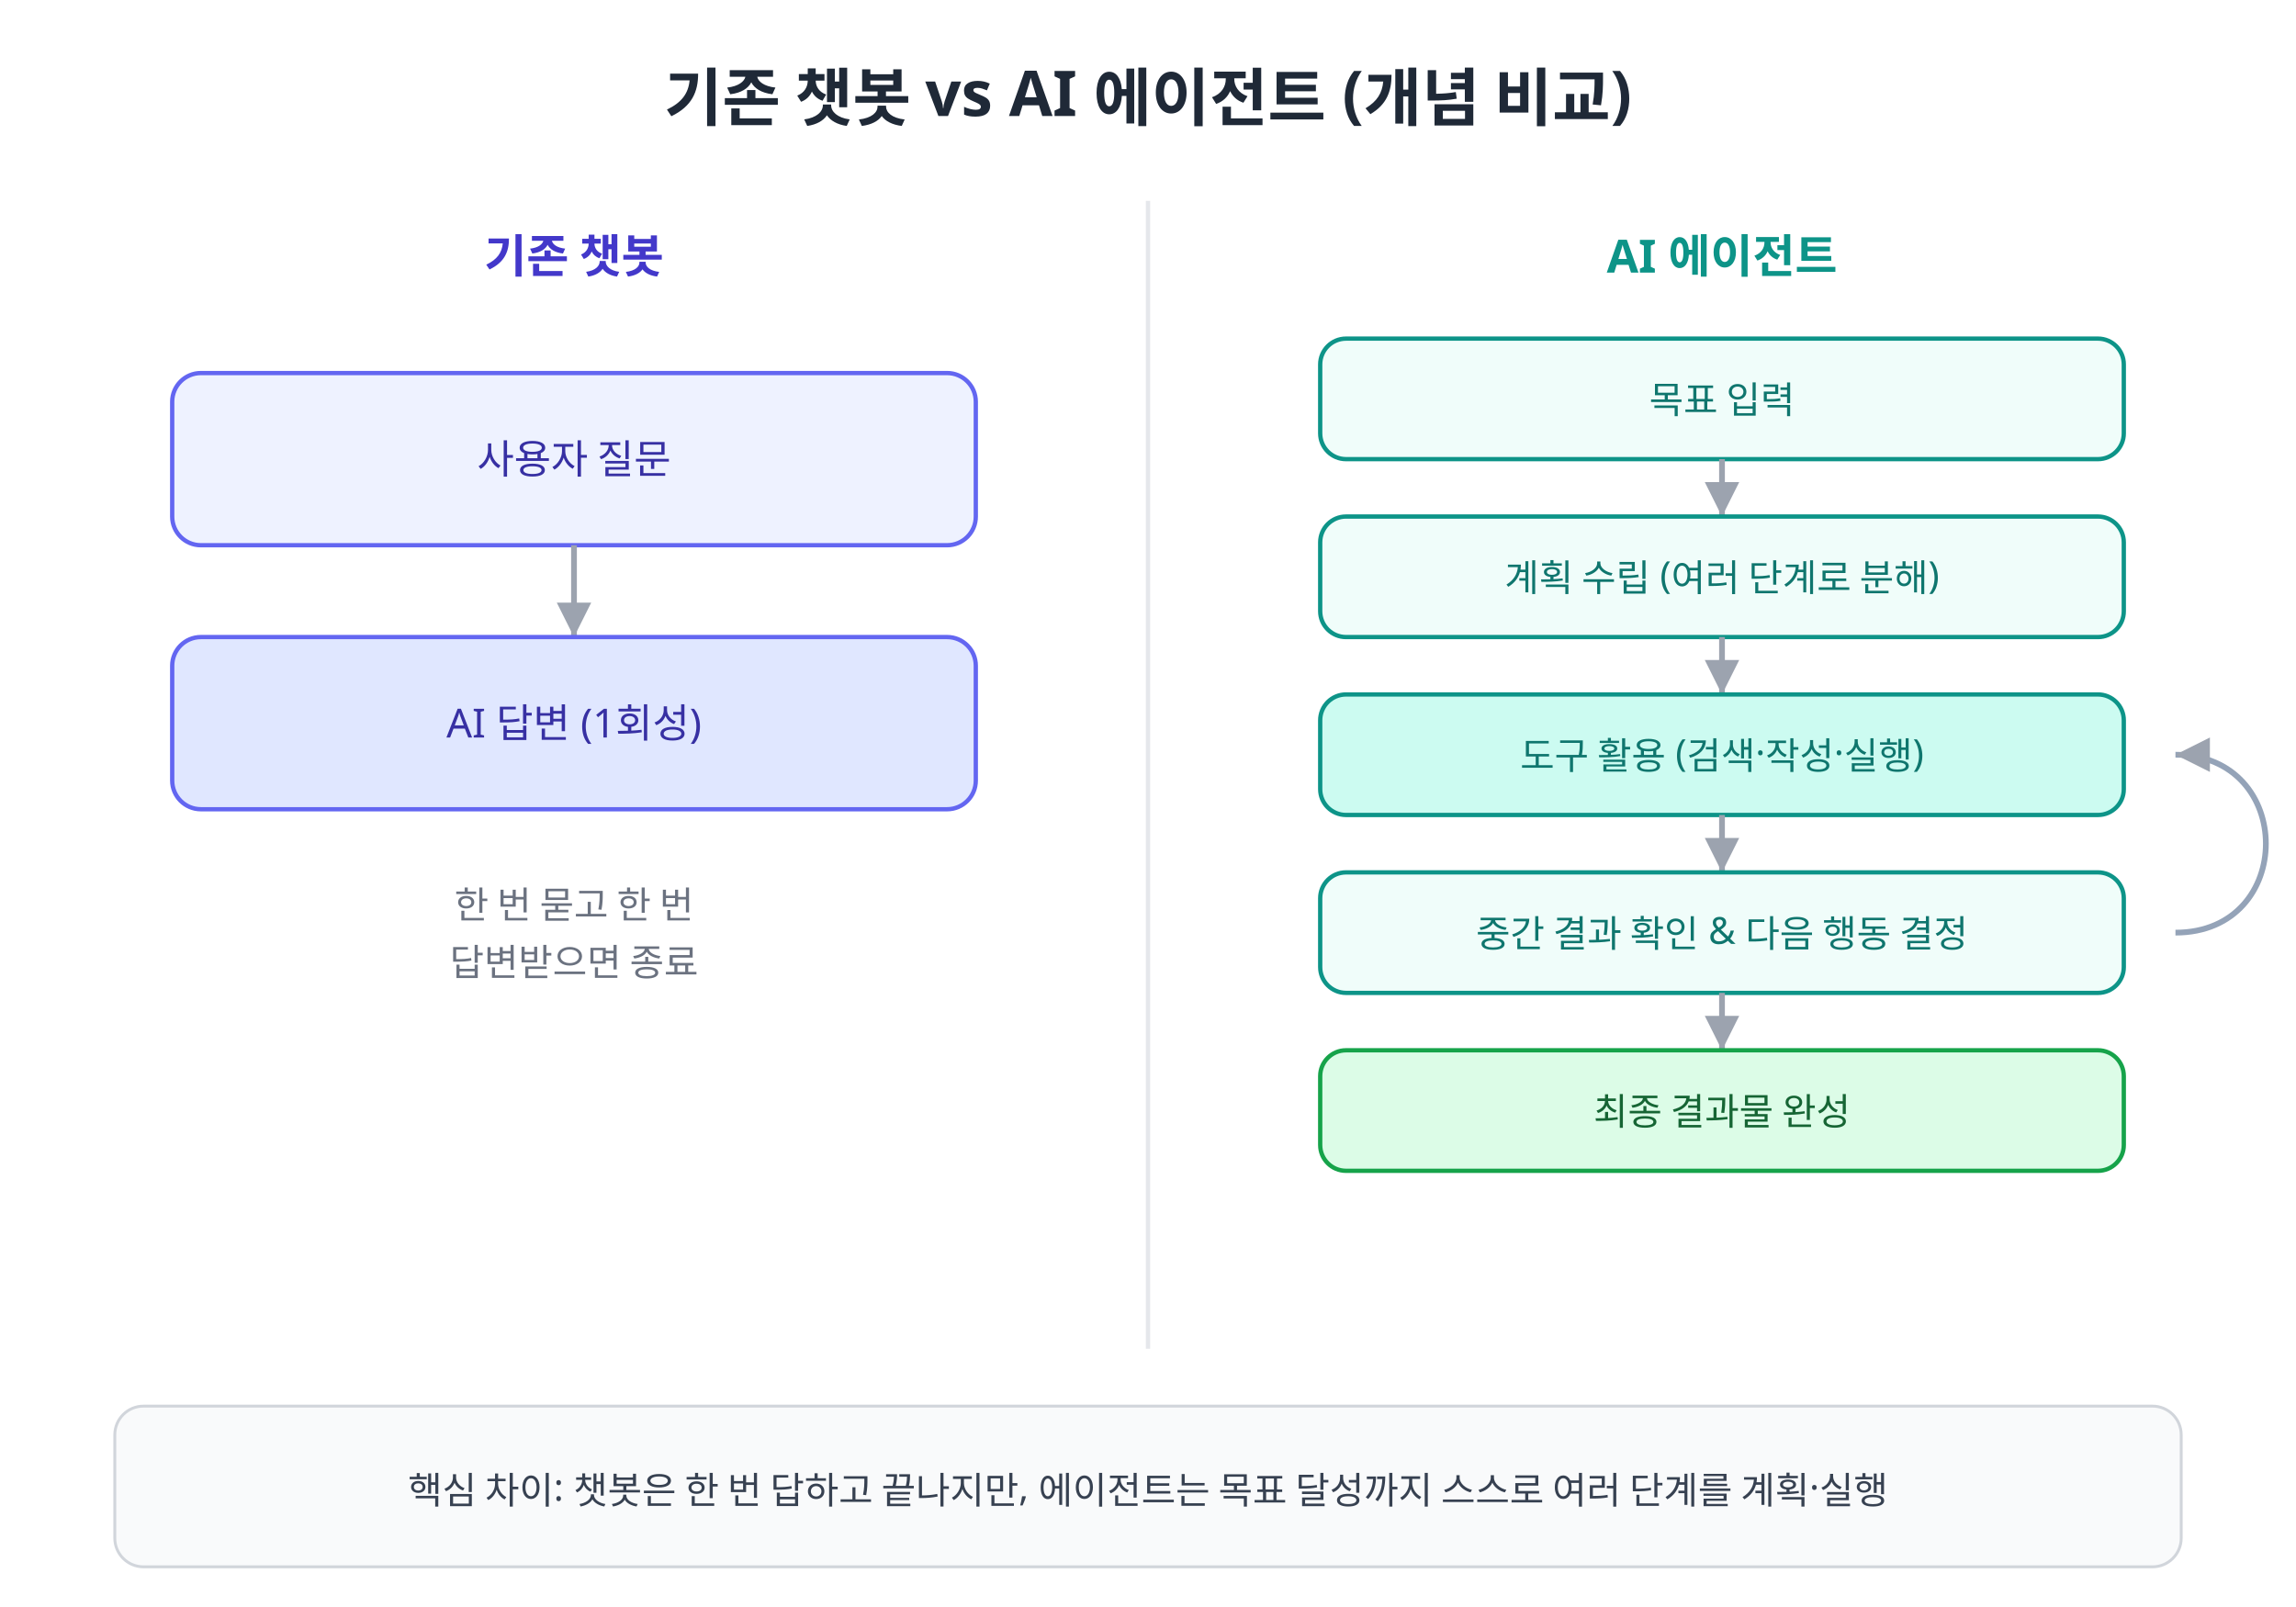
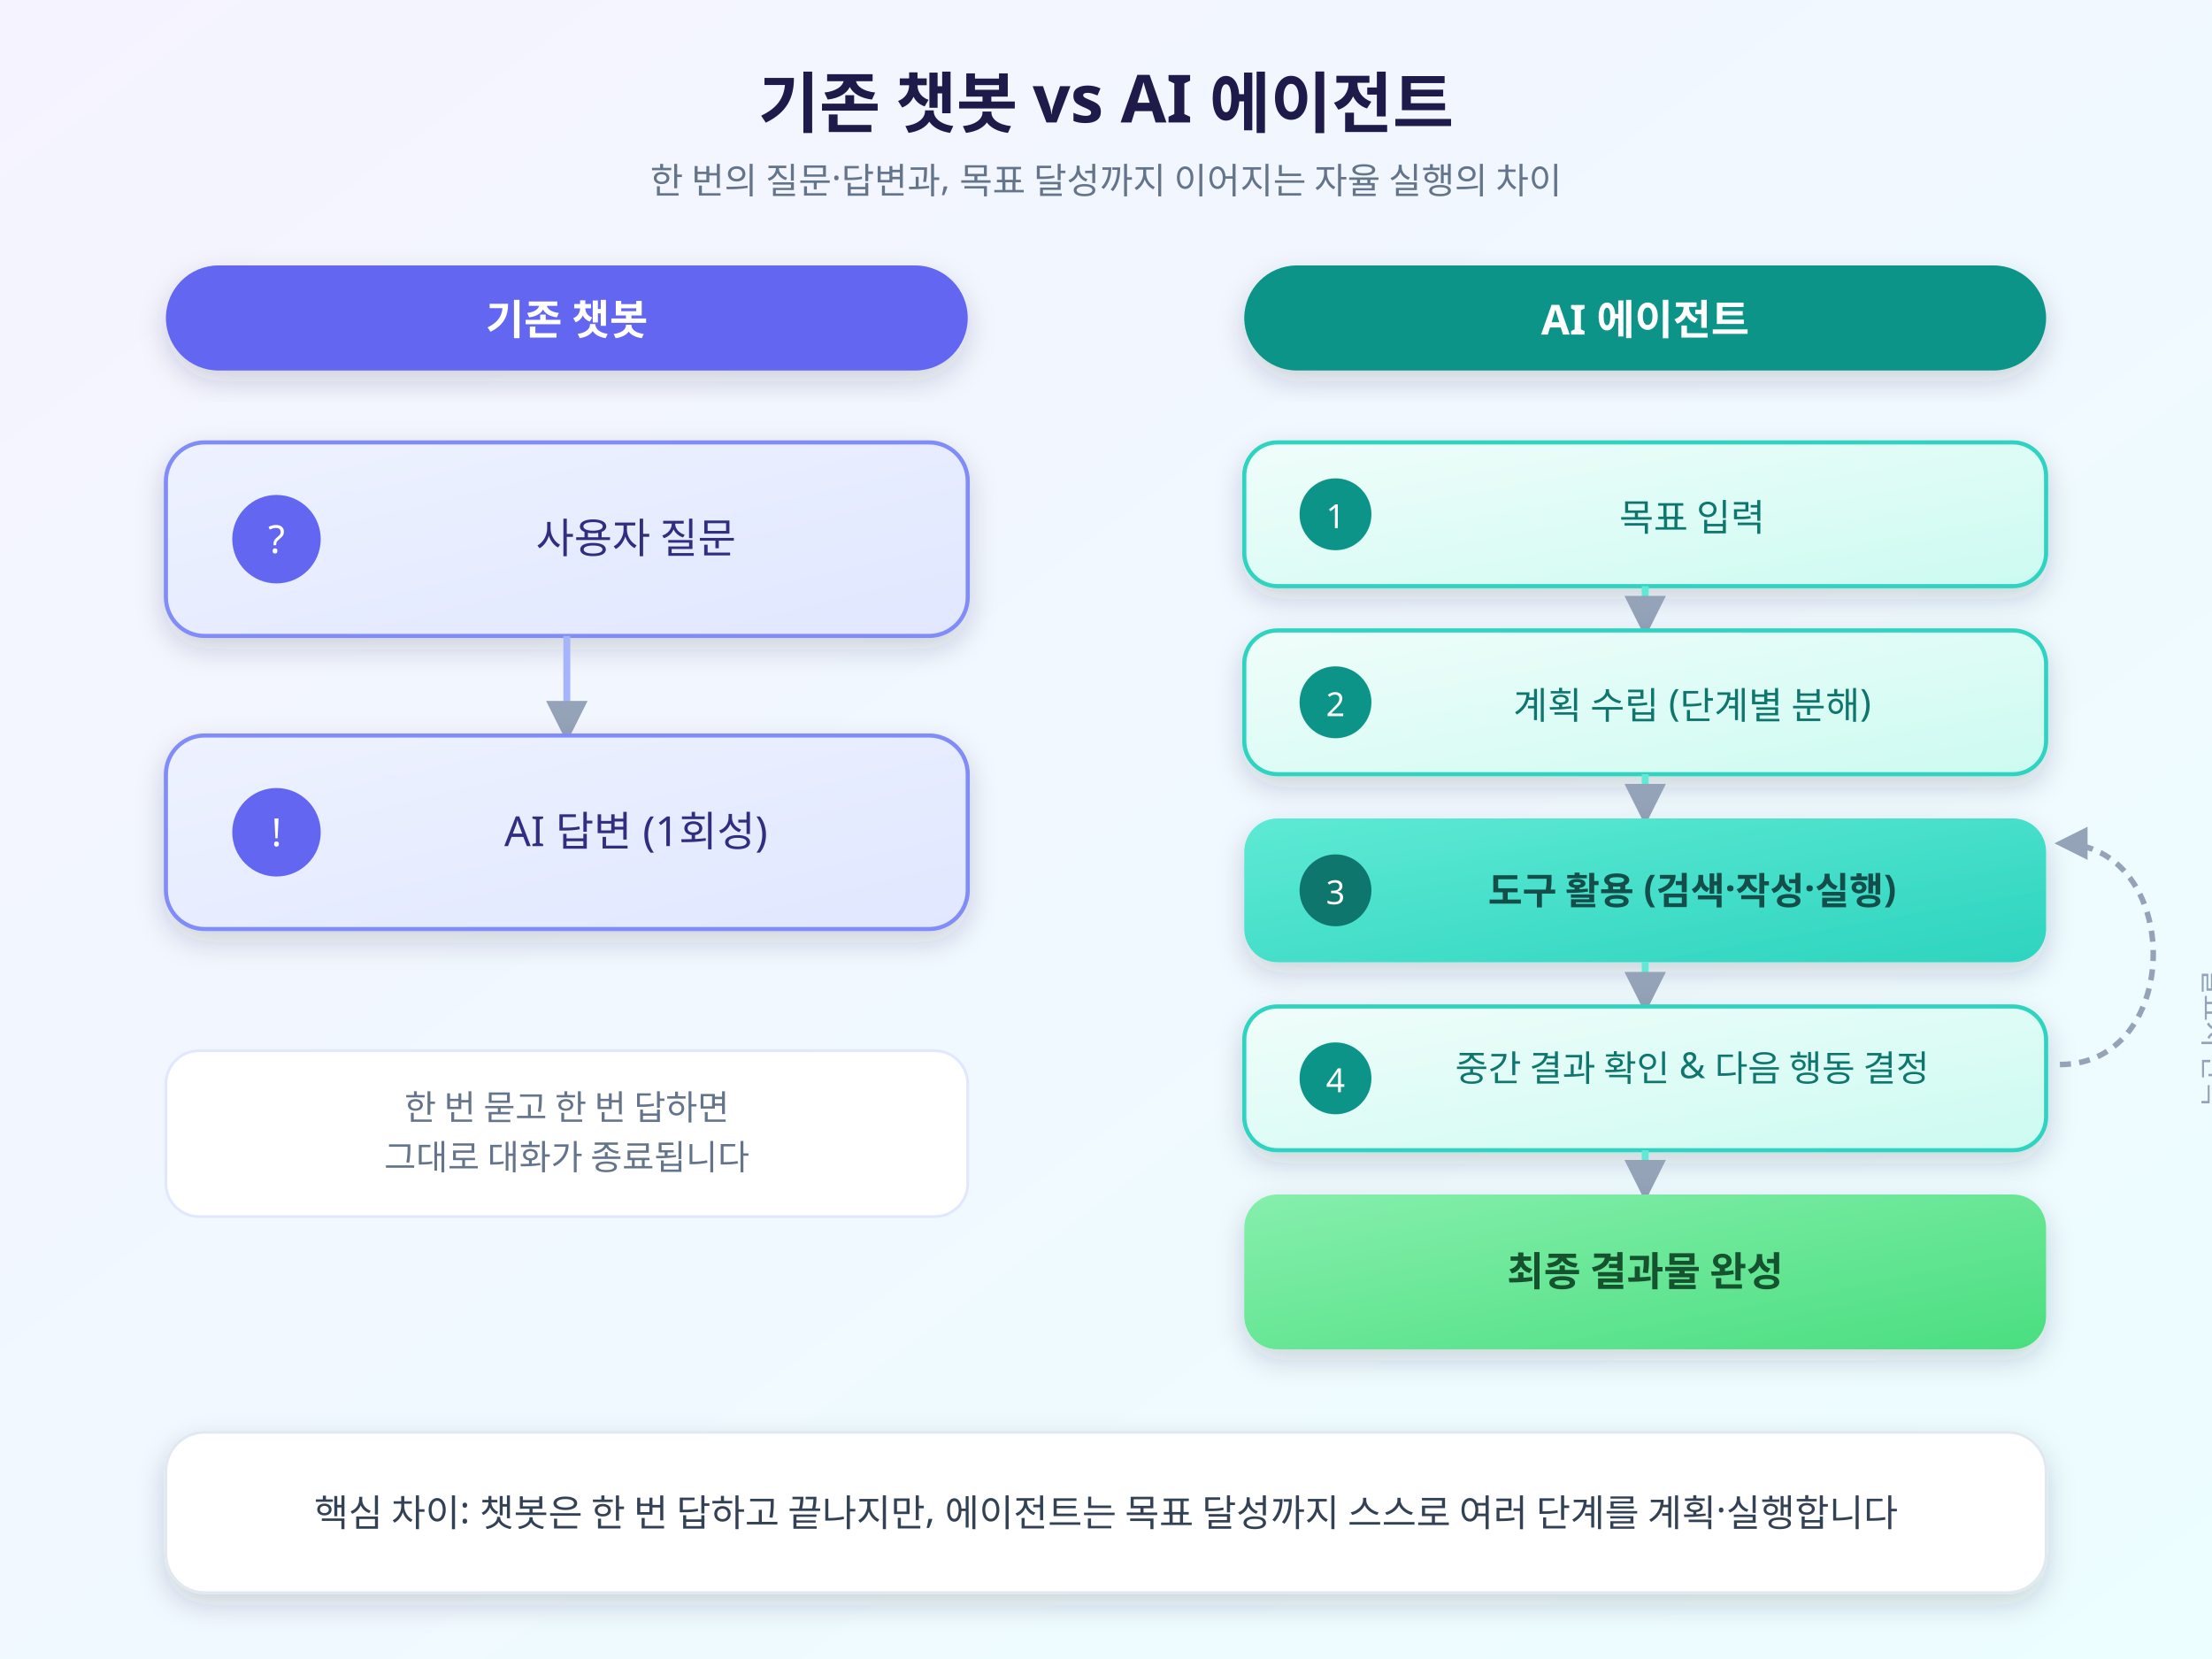
- <svg xmlns="http://www.w3.org/2000/svg" width="800" height="560" viewBox="0 0 800 560" font-family="'Malgun Gothic','Apple SD Gothic Neo','Noto Sans KR',sans-serif">
-   <rect x="0" y="0" width="800" height="560" fill="#ffffff" />
-   <text x="400" y="42" text-anchor="middle" font-size="22" font-weight="bold" fill="#1f2937">기존 챗봇 vs AI 에이전트 (개념 비교)</text>
-   <line x1="400" y1="70" x2="400" y2="470" stroke="#e5e7eb" stroke-width="1.5" />
-   <text x="200" y="95" text-anchor="middle" font-size="16" font-weight="bold" fill="#4338ca">기존 챗봇</text>
-   <rect x="60" y="130" width="280" height="60" rx="10" fill="#eef2ff" stroke="#6366f1" stroke-width="1.5" />
-   <text x="200" y="165" text-anchor="middle" font-size="14" fill="#3730a3">사용자 질문</text>
-   <line x1="200" y1="190" x2="200" y2="222" stroke="#9ca3af" stroke-width="2" marker-end="url(#arrow)" />
-   <rect x="60" y="222" width="280" height="60" rx="10" fill="#e0e7ff" stroke="#6366f1" stroke-width="1.5" />
-   <text x="200" y="257" text-anchor="middle" font-size="14" fill="#3730a3">AI 답변 (1회성)</text>
-   <text x="200" y="320" text-anchor="middle" font-size="13" fill="#6b7280">한 번 묻고 한 번</text>
-   <text x="200" y="340" text-anchor="middle" font-size="13" fill="#6b7280">답변받으면 종료</text>
-   <text x="600" y="95" text-anchor="middle" font-size="16" font-weight="bold" fill="#0d9488">AI 에이전트</text>
-   <rect x="460" y="118" width="280" height="42" rx="9" fill="#f0fdfa" stroke="#0d9488" stroke-width="1.5" />
-   <text x="600" y="144" text-anchor="middle" font-size="13" fill="#0f766e">목표 입력</text>
-   <line x1="600" y1="160" x2="600" y2="180" stroke="#9ca3af" stroke-width="2" marker-end="url(#arrow)" />
-   <rect x="460" y="180" width="280" height="42" rx="9" fill="#f0fdfa" stroke="#0d9488" stroke-width="1.5" />
-   <text x="600" y="206" text-anchor="middle" font-size="13" fill="#0f766e">계획 수립 (여러 단계로 분해)</text>
-   <line x1="600" y1="222" x2="600" y2="242" stroke="#9ca3af" stroke-width="2" marker-end="url(#arrow)" />
-   <rect x="460" y="242" width="280" height="42" rx="9" fill="#ccfbf1" stroke="#0d9488" stroke-width="1.5" />
-   <text x="600" y="268" text-anchor="middle" font-size="13" fill="#0f766e">도구 활용 (검색·작성·실행)</text>
-   <line x1="600" y1="284" x2="600" y2="304" stroke="#9ca3af" stroke-width="2" marker-end="url(#arrow)" />
-   <rect x="460" y="304" width="280" height="42" rx="9" fill="#f0fdfa" stroke="#0d9488" stroke-width="1.5" />
-   <text x="600" y="330" text-anchor="middle" font-size="13" fill="#0f766e">중간 결과 확인 &amp; 다음 행동 결정</text>
-   <path d="M 758 325 C 800 325 800 263 758 263" fill="none" stroke="#94a3b8" stroke-width="2" marker-end="url(#arrow)" />
-   <text x="805" y="298" font-size="11" fill="#6b7280" transform="rotate(90 805 298)">필요시 반복</text>
-   <line x1="600" y1="346" x2="600" y2="366" stroke="#9ca3af" stroke-width="2" marker-end="url(#arrow)" />
-   <rect x="460" y="366" width="280" height="42" rx="9" fill="#dcfce7" stroke="#16a34a" stroke-width="1.5" />
-   <text x="600" y="392" text-anchor="middle" font-size="13" fill="#166534">최종 결과물 완성</text>
-   <rect x="40" y="490" width="720" height="56" rx="10" fill="#f9fafb" stroke="#d1d5db" stroke-width="1" />
-   <text x="400" y="524" text-anchor="middle" font-size="13" fill="#374151">핵심 차이: 챗봇은 한 번 답하고 끝나지만, 에이전트는 목표 달성까지 스스로 여러 단계를 계획·실행</text>
+ <svg xmlns="http://www.w3.org/2000/svg" width="800" height="600" viewBox="0 0 800 600" font-family="'Malgun Gothic','Apple SD Gothic Neo','Noto Sans KR',sans-serif">
  <defs>
-     <marker id="arrow" markerWidth="10" markerHeight="10" refX="6" refY="3" orient="auto" markerUnits="strokeWidth">
-       <path d="M0,0 L0,6 L6,3 z" fill="#9ca3af" />
+     <linearGradient id="pagebg" x1="0%" y1="0%" x2="100%" y2="100%">
+       <stop offset="0%" stop-color="#f5f3ff" />
+       <stop offset="100%" stop-color="#ecfeff" />
+     </linearGradient>
+     <linearGradient id="leftCard" x1="0%" y1="0%" x2="100%" y2="100%">
+       <stop offset="0%" stop-color="#eef2ff" />
+       <stop offset="100%" stop-color="#e0e7ff" />
+     </linearGradient>
+     <linearGradient id="rightCard" x1="0%" y1="0%" x2="100%" y2="100%">
+       <stop offset="0%" stop-color="#f0fdfa" />
+       <stop offset="100%" stop-color="#ccfbf1" />
+     </linearGradient>
+     <linearGradient id="rightCardStrong" x1="0%" y1="0%" x2="100%" y2="100%">
+       <stop offset="0%" stop-color="#5eead4" />
+       <stop offset="100%" stop-color="#2dd4bf" />
+     </linearGradient>
+     <linearGradient id="finalCard" x1="0%" y1="0%" x2="100%" y2="100%">
+       <stop offset="0%" stop-color="#86efac" />
+       <stop offset="100%" stop-color="#4ade80" />
+     </linearGradient>
+     <filter id="softShadow" x="-30%" y="-30%" width="160%" height="160%">
+       <feDropShadow dx="0" dy="4" stdDeviation="5" flood-color="#1e293b" flood-opacity="0.18" />
+     </filter>
+     <marker id="arrow2" markerWidth="9" markerHeight="9" refX="5" refY="3" orient="auto" markerUnits="strokeWidth">
+       <path d="M0,0 L0,6 L6,3 z" fill="#94a3b8" />
    </marker>
  </defs>
+   <rect x="0" y="0" width="800" height="600" fill="url(#pagebg)" />
+   <text x="400" y="46" text-anchor="middle" font-size="24" font-weight="bold" fill="#1e1b4b">기존 챗봇 vs AI 에이전트</text>
+   <text x="400" y="70" text-anchor="middle" font-size="13" fill="#64748b">한 번의 질문·답변과, 목표 달성까지 이어지는 자율 실행의 차이</text>
+   <rect x="60" y="96" width="290" height="38" rx="19" fill="#6366f1" filter="url(#softShadow)" />
+   <text x="205" y="121" text-anchor="middle" font-size="15" font-weight="bold" fill="#ffffff">기존 챗봇</text>
+   <rect x="450" y="96" width="290" height="38" rx="19" fill="#0d9488" filter="url(#softShadow)" />
+   <text x="595" y="121" text-anchor="middle" font-size="15" font-weight="bold" fill="#ffffff">AI 에이전트</text>
+   <rect x="60" y="160" width="290" height="70" rx="14" fill="url(#leftCard)" stroke="#818cf8" stroke-width="1.5" filter="url(#softShadow)" />
+   <circle cx="100" cy="195" r="16" fill="#6366f1" />
+   <text x="100" y="200" text-anchor="middle" font-size="14" fill="#ffffff">?</text>
+   <text x="230" y="200" text-anchor="middle" font-size="15" fill="#312e81">사용자 질문</text>
+   <line x1="205" y1="230" x2="205" y2="266" stroke="#a5b4fc" stroke-width="2.5" marker-end="url(#arrow2)" />
+   <rect x="60" y="266" width="290" height="70" rx="14" fill="url(#leftCard)" stroke="#818cf8" stroke-width="1.5" filter="url(#softShadow)" />
+   <circle cx="100" cy="301" r="16" fill="#6366f1" />
+   <text x="100" y="306" text-anchor="middle" font-size="14" fill="#ffffff">!</text>
+   <text x="230" y="306" text-anchor="middle" font-size="15" fill="#312e81">AI 답변 (1회성)</text>
+   <rect x="60" y="380" width="290" height="60" rx="12" fill="#ffffff" stroke="#e0e7ff" stroke-width="1" />
+   <text x="205" y="405" text-anchor="middle" font-size="12.5" fill="#64748b">한 번 묻고 한 번 답하면</text>
+   <text x="205" y="423" text-anchor="middle" font-size="12.5" fill="#64748b">그대로 대화가 종료됩니다</text>
+   <rect x="450" y="160" width="290" height="52" rx="12" fill="url(#rightCard)" stroke="#2dd4bf" stroke-width="1.5" filter="url(#softShadow)" />
+   <circle cx="483" cy="186" r="13" fill="#0d9488" />
+   <text x="483" y="191" text-anchor="middle" font-size="12" fill="#ffffff">1</text>
+   <text x="612" y="192" text-anchor="middle" font-size="13.5" fill="#0f766e">목표 입력</text>
+   <line x1="595" y1="212" x2="595" y2="228" stroke="#5eead4" stroke-width="2.5" marker-end="url(#arrow2)" />
+   <rect x="450" y="228" width="290" height="52" rx="12" fill="url(#rightCard)" stroke="#2dd4bf" stroke-width="1.5" filter="url(#softShadow)" />
+   <circle cx="483" cy="254" r="13" fill="#0d9488" />
+   <text x="483" y="259" text-anchor="middle" font-size="12" fill="#ffffff">2</text>
+   <text x="612" y="260" text-anchor="middle" font-size="13.5" fill="#0f766e">계획 수립 (단계별 분해)</text>
+   <line x1="595" y1="280" x2="595" y2="296" stroke="#5eead4" stroke-width="2.5" marker-end="url(#arrow2)" />
+   <rect x="450" y="296" width="290" height="52" rx="12" fill="url(#rightCardStrong)" filter="url(#softShadow)" />
+   <circle cx="483" cy="322" r="13" fill="#0f766e" />
+   <text x="483" y="327" text-anchor="middle" font-size="12" fill="#ffffff">3</text>
+   <text x="612" y="327" text-anchor="middle" font-size="13.5" fill="#134e4a" font-weight="bold">도구 활용 (검색·작성·실행)</text>
+   <line x1="595" y1="348" x2="595" y2="364" stroke="#5eead4" stroke-width="2.5" marker-end="url(#arrow2)" />
+   <rect x="450" y="364" width="290" height="52" rx="12" fill="url(#rightCard)" stroke="#2dd4bf" stroke-width="1.5" filter="url(#softShadow)" />
+   <circle cx="483" cy="390" r="13" fill="#0d9488" />
+   <text x="483" y="395" text-anchor="middle" font-size="12" fill="#ffffff">4</text>
+   <text x="612" y="391" text-anchor="middle" font-size="13" fill="#0f766e">중간 결과 확인 &amp; 다음 행동 결정</text>
+   <path d="M 745 385 C 790 385 790 305 745 305" fill="none" stroke="#94a3b8" stroke-width="2" stroke-dasharray="4 3" marker-end="url(#arrow2)" />
+   <text x="797" y="350" font-size="10.5" fill="#94a3b8" transform="rotate(90 797 350)">필요시 반복</text>
+   <line x1="595" y1="416" x2="595" y2="432" stroke="#5eead4" stroke-width="2.5" marker-end="url(#arrow2)" />
+   <rect x="450" y="432" width="290" height="56" rx="12" fill="url(#finalCard)" filter="url(#softShadow)" />
+   <text x="595" y="465" text-anchor="middle" font-size="14.5" font-weight="bold" fill="#14532d">최종 결과물 완성</text>
+   <rect x="60" y="518" width="680" height="58" rx="14" fill="#ffffff" stroke="#e2e8f0" stroke-width="1" filter="url(#softShadow)" />
+   <text x="400" y="552" text-anchor="middle" font-size="13.5" fill="#334155">핵심 차이: 챗봇은 한 번 답하고 끝나지만, 에이전트는 목표 달성까지 스스로 여러 단계를 계획·실행합니다</text>
</svg>
